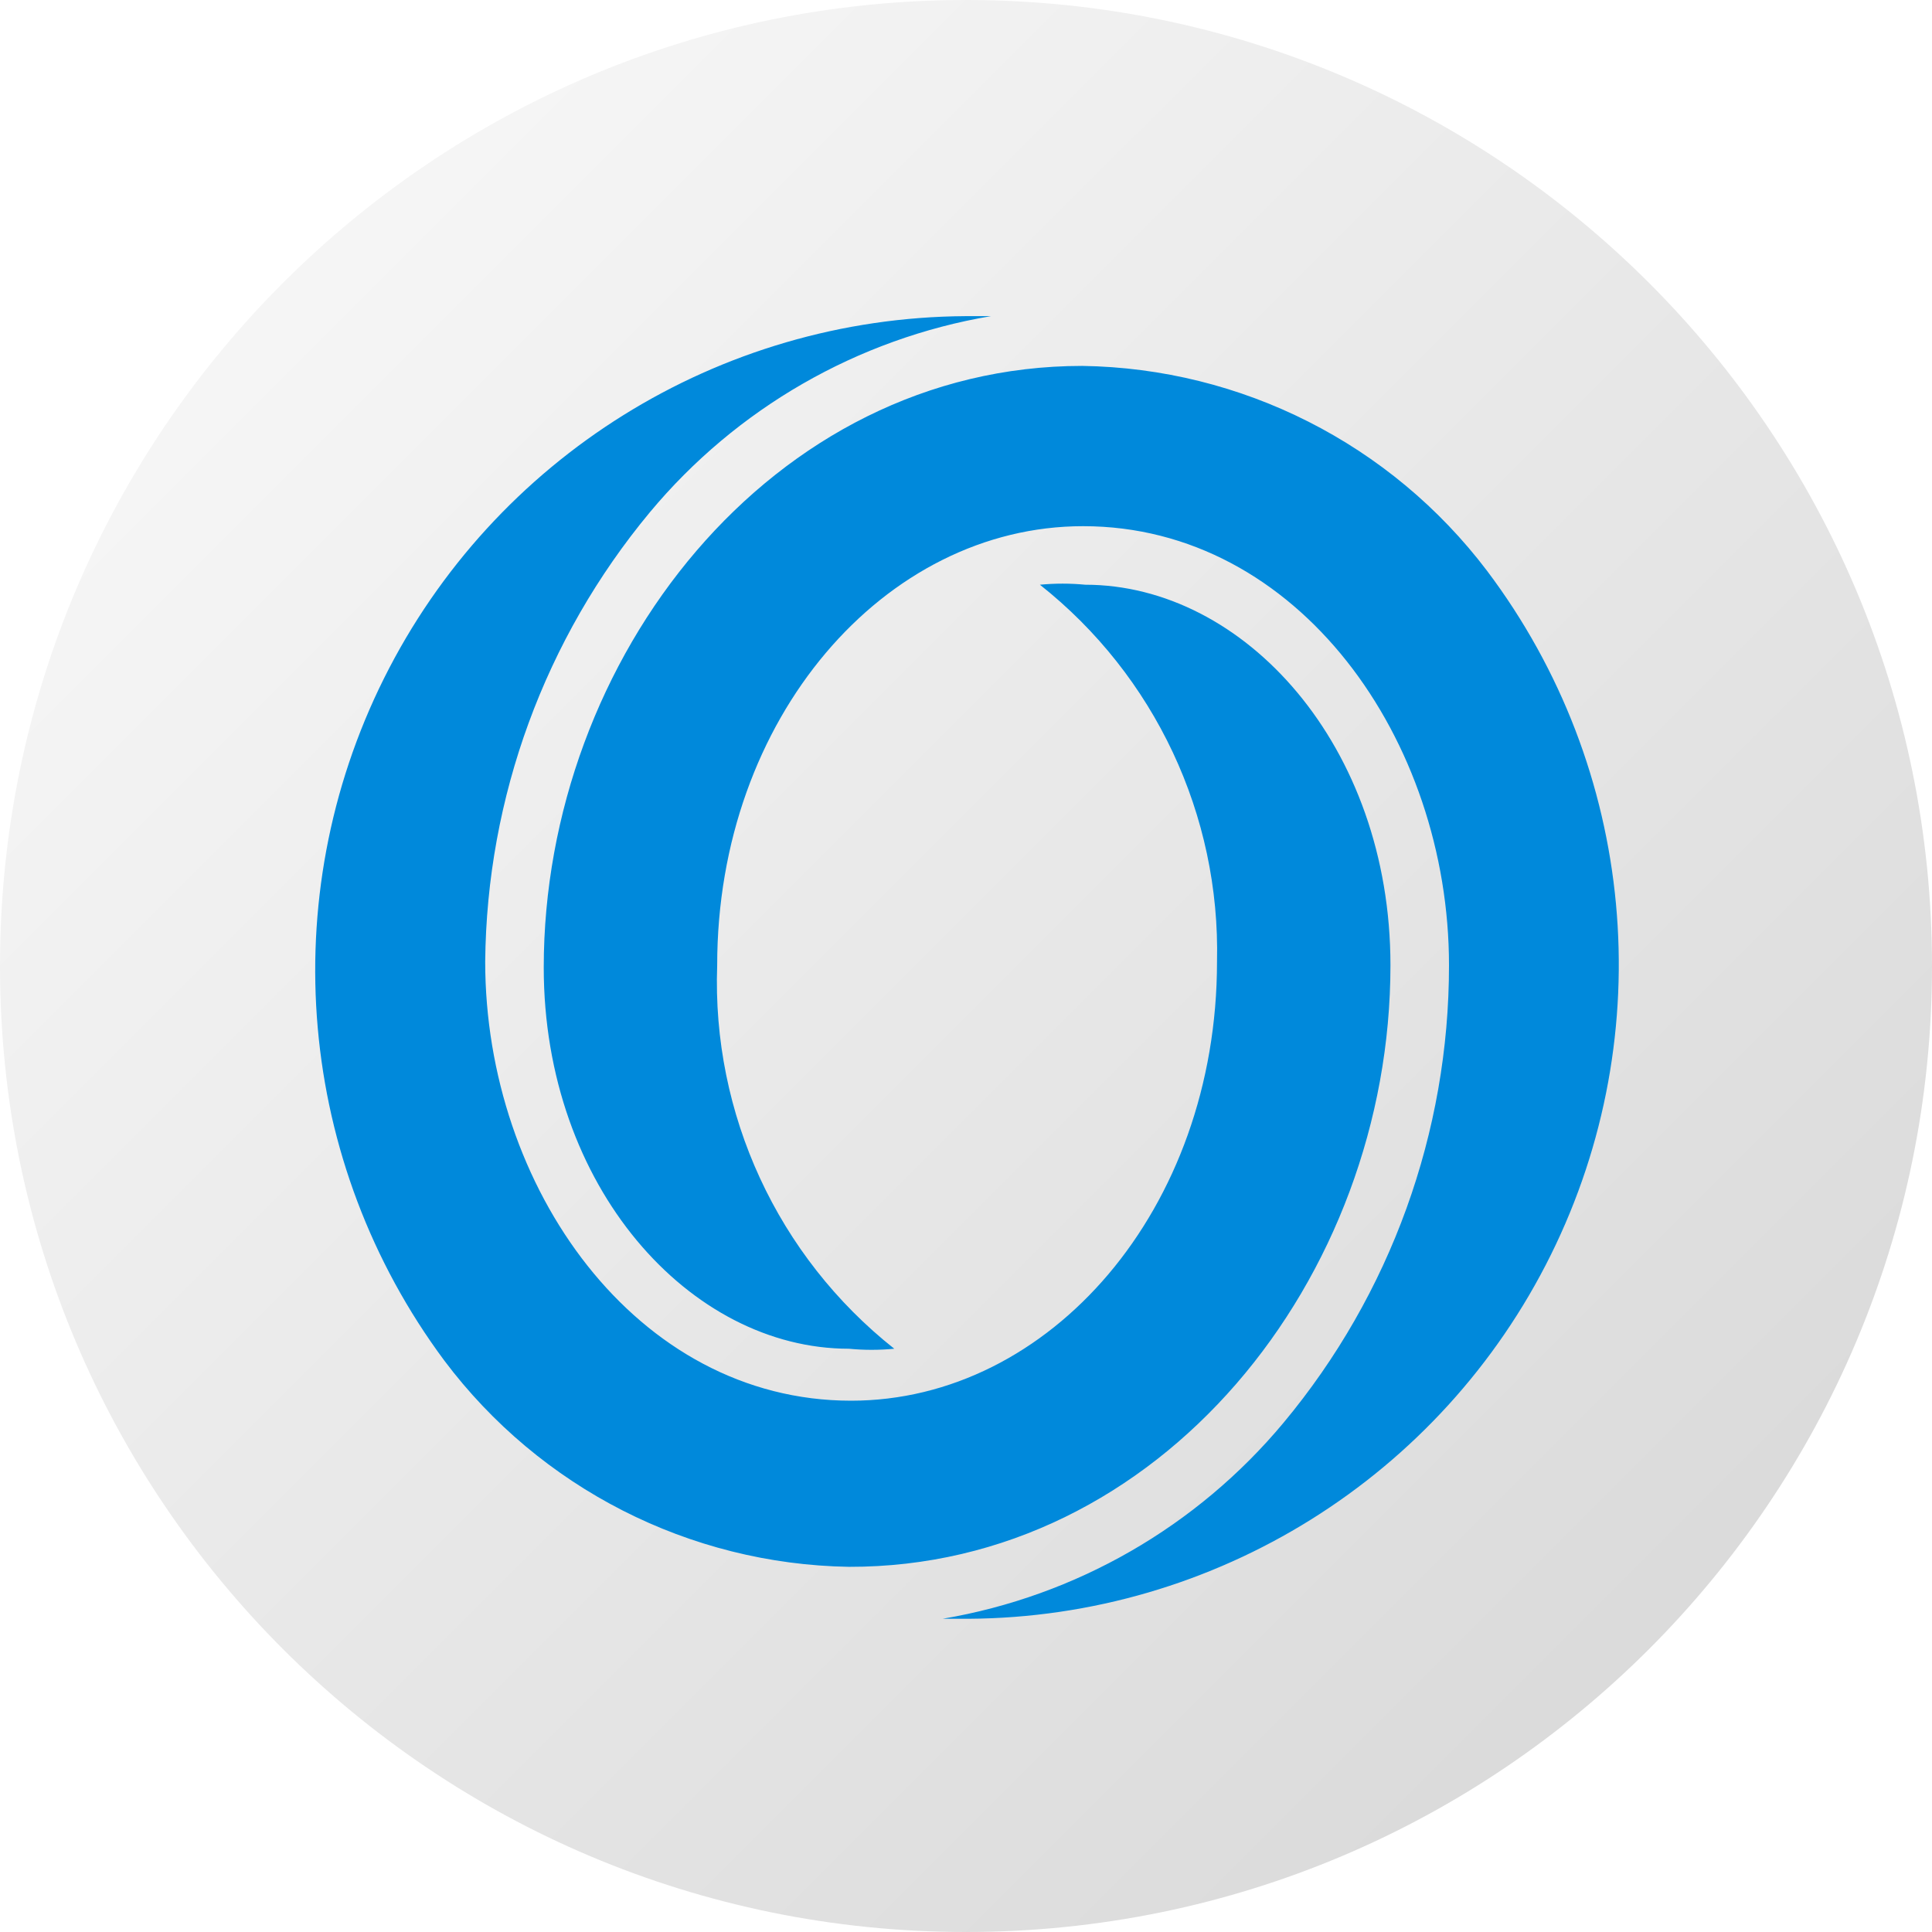
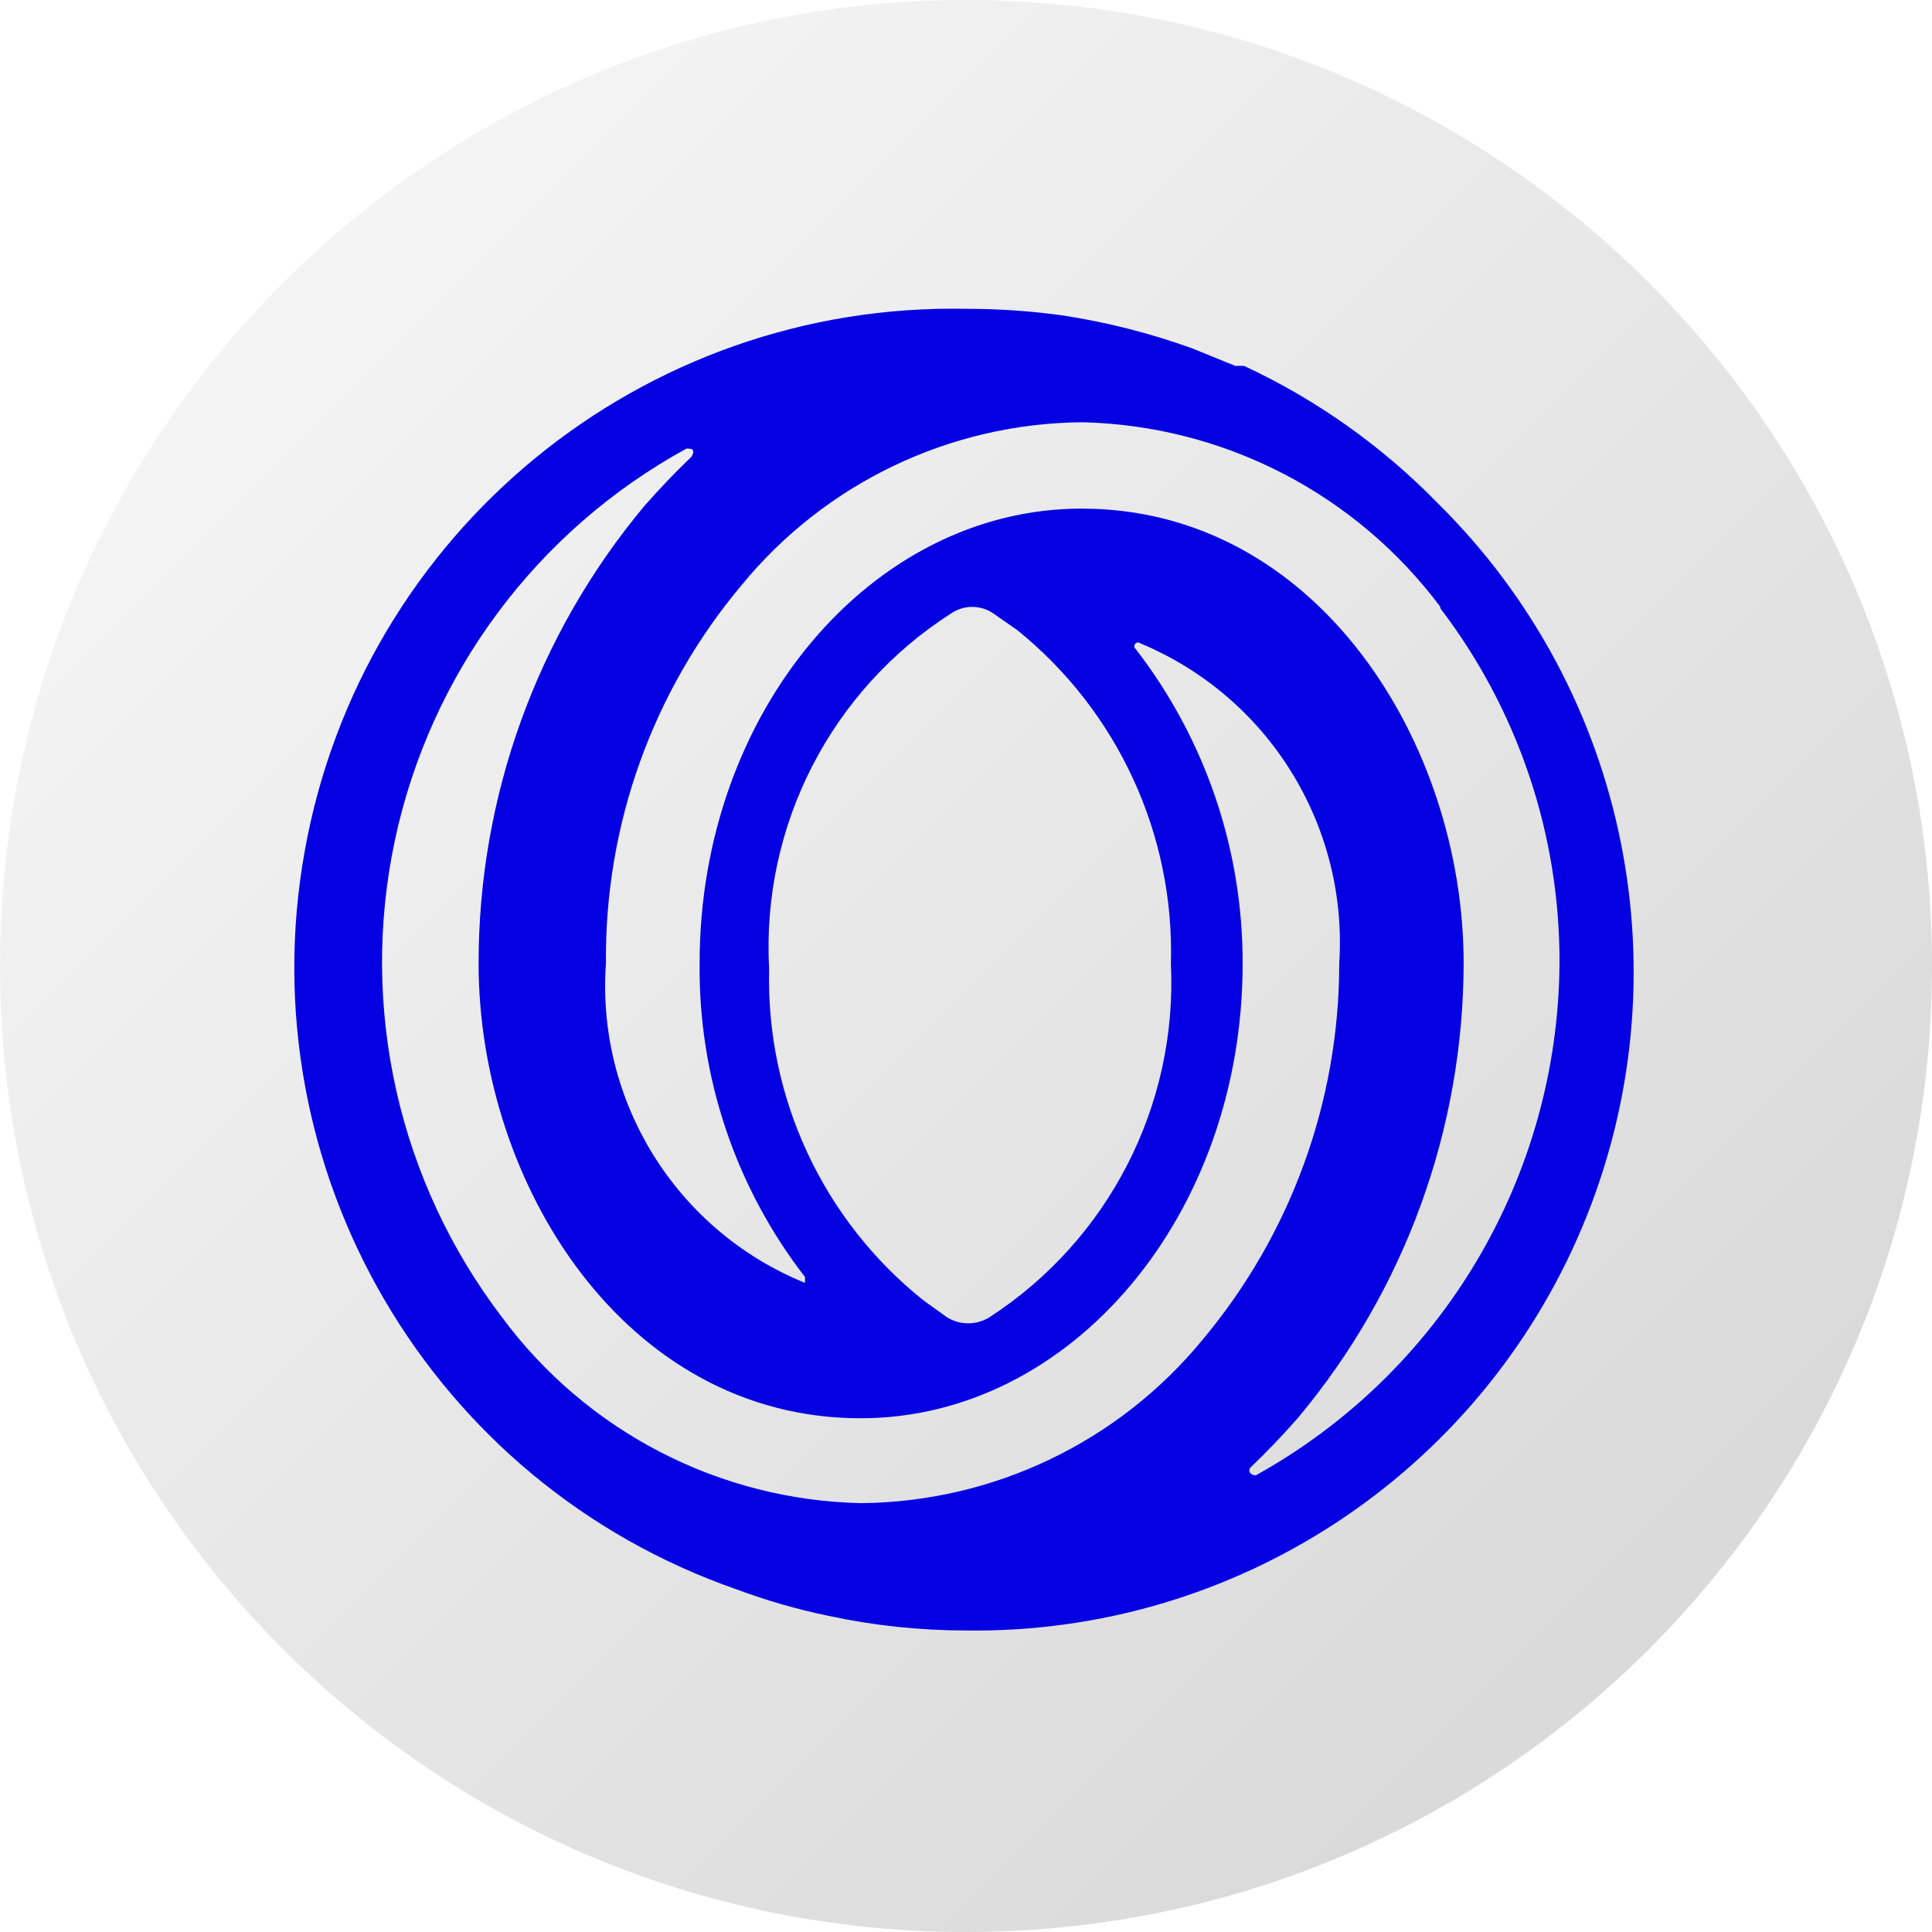
<svg xmlns="http://www.w3.org/2000/svg" id="Layer_1" data-name="Layer 1" viewBox="0 0 26.4 26.4">
  <defs>
-     <linearGradient id="linear-gradient" x1="105.34" y1="194.23" x2="131.74" y2="194.23" gradientTransform="matrix(0.71, 0.71, 0.71, -0.71, -207.96, 66.72)" gradientUnits="userSpaceOnUse">
+     <linearGradient id="linear-gradient" x1="287.99" y1="279.94" x2="314.39" y2="279.94" gradientTransform="translate(-1.54 -399.06) rotate(45)" gradientUnits="userSpaceOnUse">
      <stop offset="0" stop-color="#f5f5f5" />
      <stop offset="1" stop-color="#dadada" />
    </linearGradient>
-     <clipPath id="clip-path">
-       <rect x="4.26" y="4.26" width="17.88" height="17.88" style="fill:none" />
-     </clipPath>
  </defs>
  <circle cx="13.2" cy="13.2" r="13.2" style="fill:url(#linear-gradient)" />
-   <g style="clip-path:url(#clip-path)">
-     <path d="M20.32,7.8A7.07,7.07,0,0,0,14.79,5c-4.25,0-7.36,4-7.36,8.22,0,3,2,5.21,4.17,5.21a3.24,3.24,0,0,0,.62,0A6.39,6.39,0,0,1,9.8,13.19c0-3.38,2.29-6,5-6,2.94,0,5,2.92,5,6a9.76,9.76,0,0,1-2.26,6.25,7.75,7.75,0,0,1-4.66,2.68h.35A8.94,8.94,0,0,0,20.32,7.8ZM19,13.19c0-3-2-5.2-4.17-5.2a3.24,3.24,0,0,0-.62,0,6.38,6.38,0,0,1,2.42,5.15c0,3.39-2.29,6-5,6-2.94,0-5-2.92-5-6A9.75,9.75,0,0,1,8.88,7a7.75,7.75,0,0,1,4.66-2.68h-.35A8.94,8.94,0,0,0,6.07,18.59a7.06,7.06,0,0,0,5.53,2.82C15.85,21.42,19,17.47,19,13.19Z" style="fill:#0089db;fill-rule:evenodd" />
-   </g>
+   <path d="M19.65,6.88A9,9,0,0,0,17,5L16.88,5l-.59-.24a9.37,9.37,0,0,0-1.77-.45,9.5,9.5,0,0,0-1.31-.09,9,9,0,0,0-3.14,17.5,8.56,8.56,0,0,0,1.25.36,9,9,0,0,0,1.88.2A9,9,0,0,0,19.65,6.88ZM6.86,18A8,8,0,0,1,9.38,6.13c.06,0,.13,0,.07.11-.22.21-.44.44-.65.68a9.74,9.74,0,0,0-2.26,6.25c0,3,2,6.21,5.22,6.21,2.88,0,5.22-2.78,5.22-6.21a7,7,0,0,0-1.46-4.3.05.05,0,0,1,.06-.08,4.43,4.43,0,0,1,2.72,4.38,8,8,0,0,1-1.87,5.14,6.11,6.11,0,0,1-4.66,2.23A6.27,6.27,0,0,1,6.86,18ZM19.68,8.31a7.94,7.94,0,0,1,1.63,4.85,8.06,8.06,0,0,1-4.15,7c-.06,0-.12-.05-.07-.11.23-.22.44-.44.65-.68A9.7,9.7,0,0,0,20,13.16c0-3-2-6.21-5.22-6.21-2.87,0-5.22,2.78-5.22,6.21A6.88,6.88,0,0,0,11,17.45a0,0,0,0,1,0,.08,4.38,4.38,0,0,1-2.72-4.37A7.91,7.91,0,0,1,10.13,8a6.08,6.08,0,0,1,4.66-2.23,6.29,6.29,0,0,1,4.89,2.52ZM16,13.17A5.45,5.45,0,0,1,13.52,18a.55.55,0,0,1-.58,0l-.32-.23a5.61,5.61,0,0,1-2.11-4.53A5.41,5.41,0,0,1,13,8.38a.51.51,0,0,1,.57,0l.33.23A5.65,5.65,0,0,1,16,13.17Z" style="fill:#0500e2" />
</svg>
